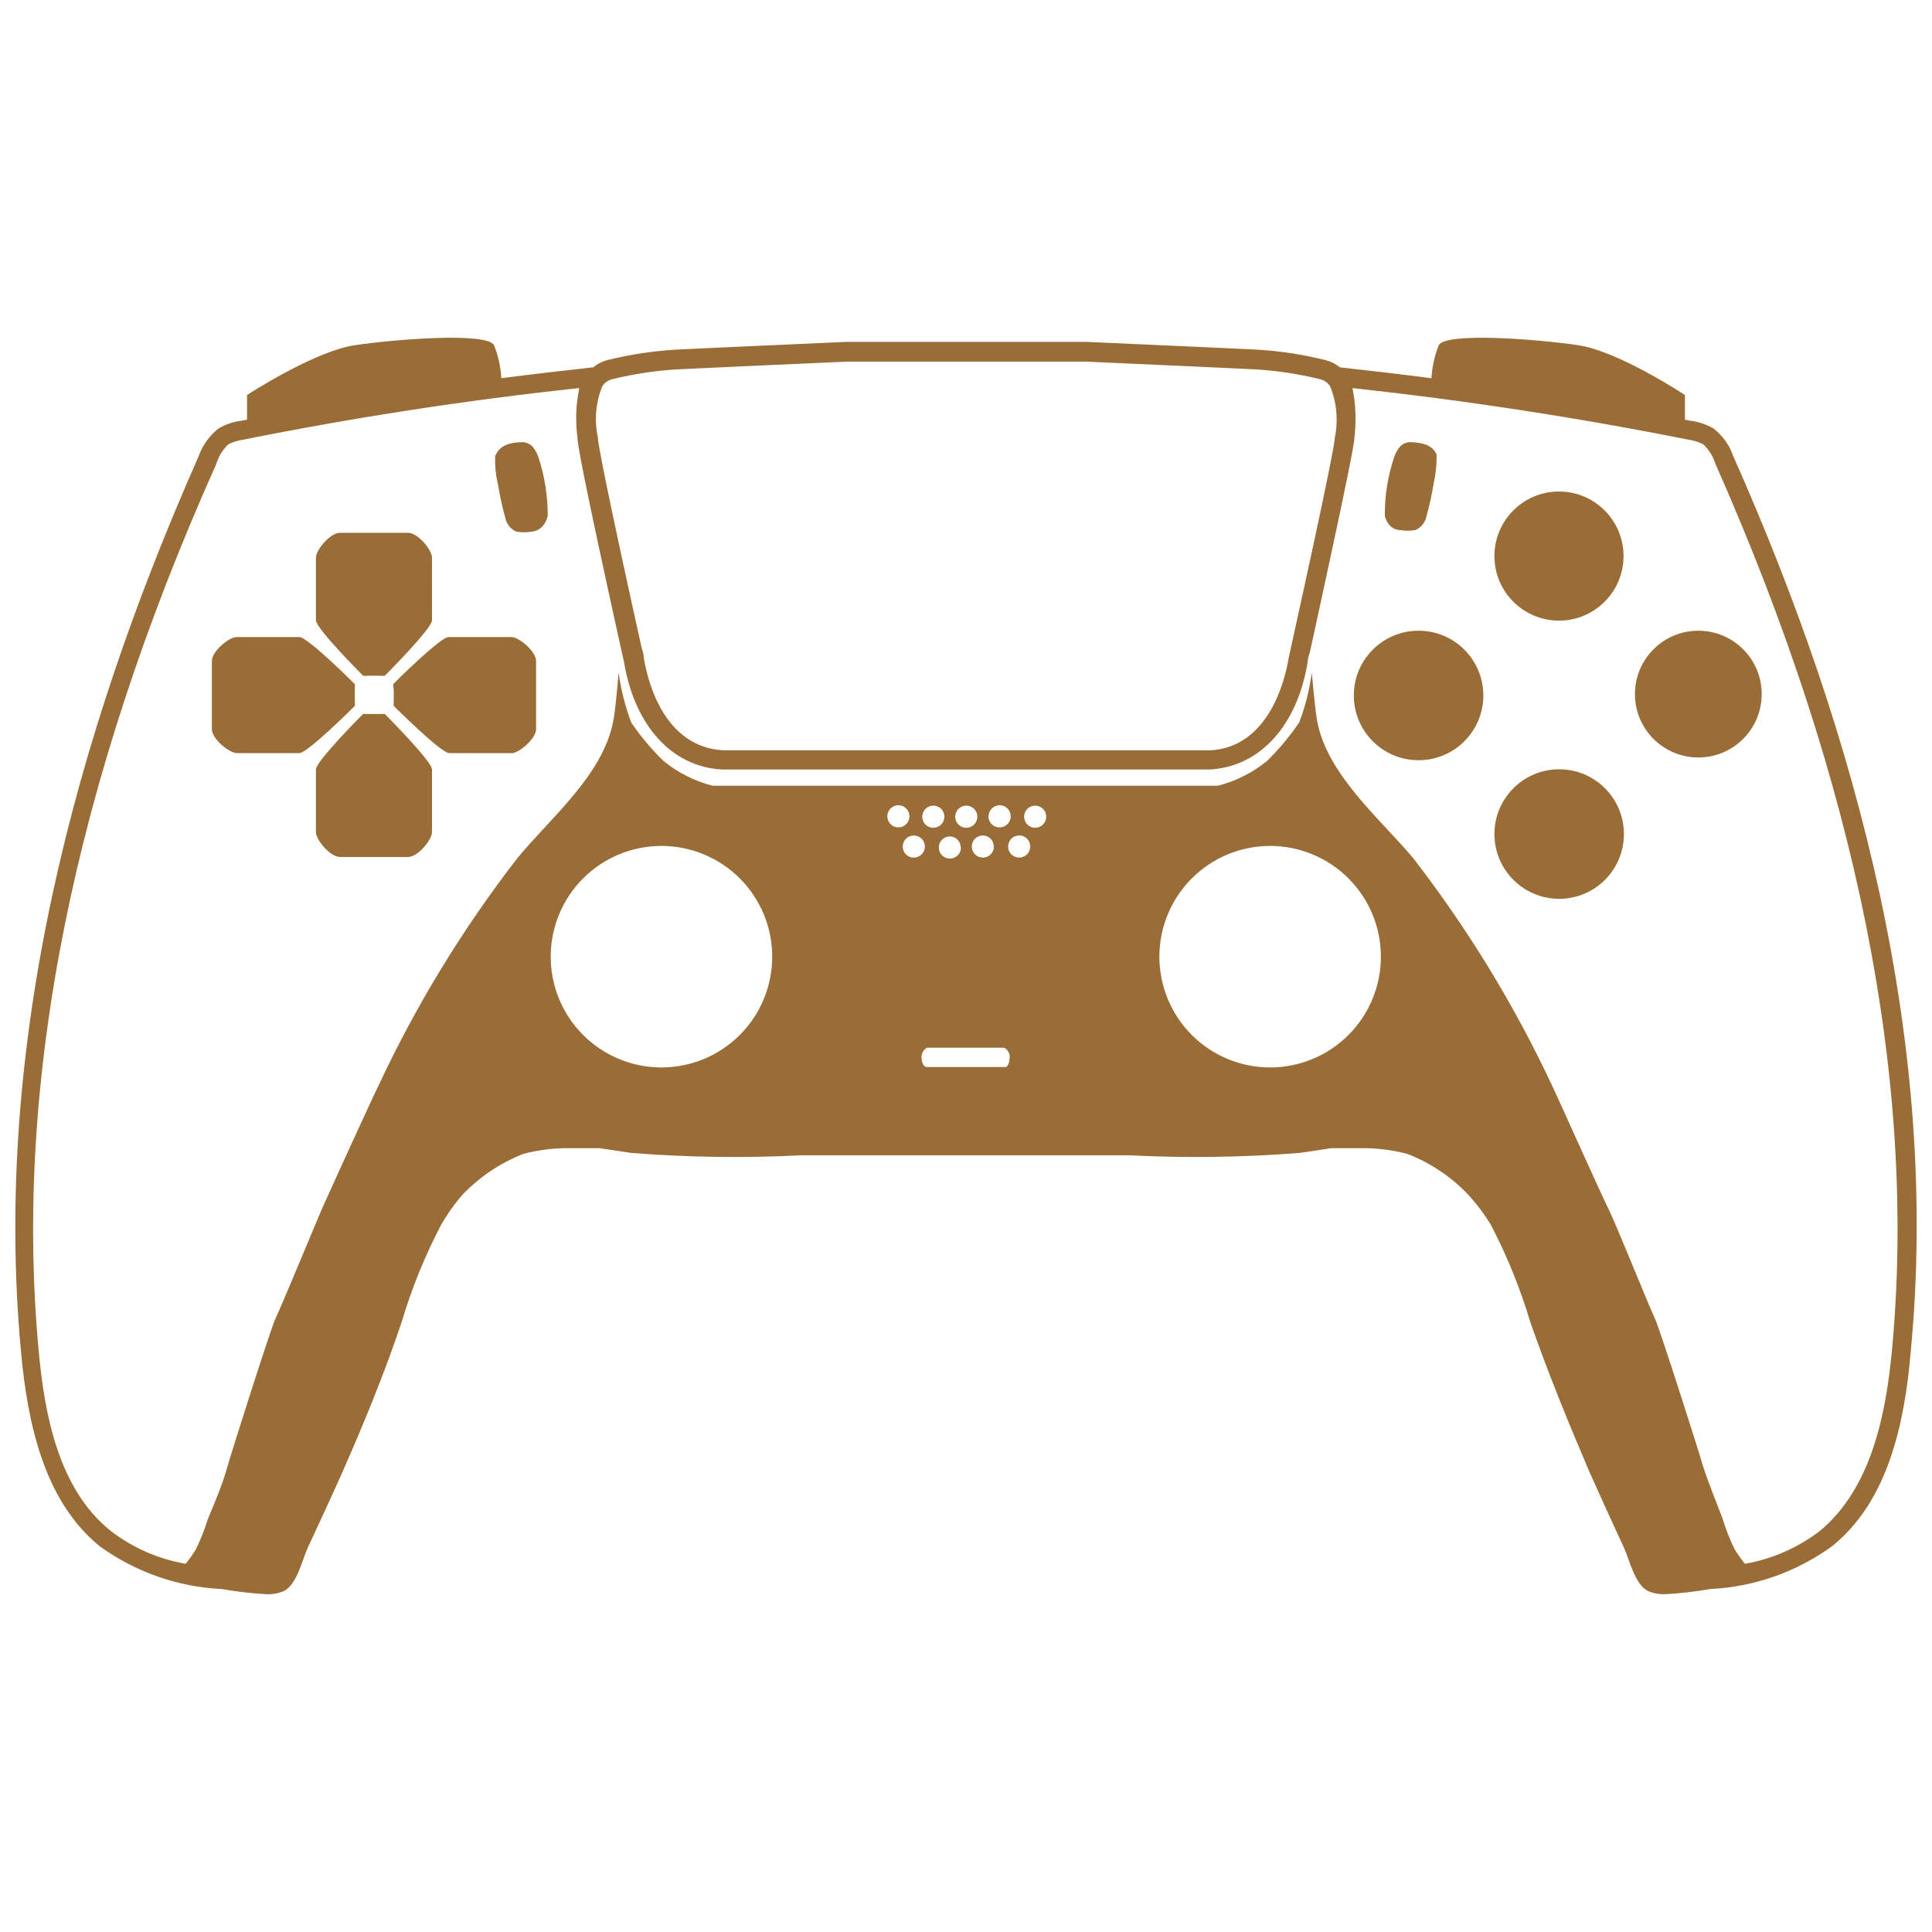
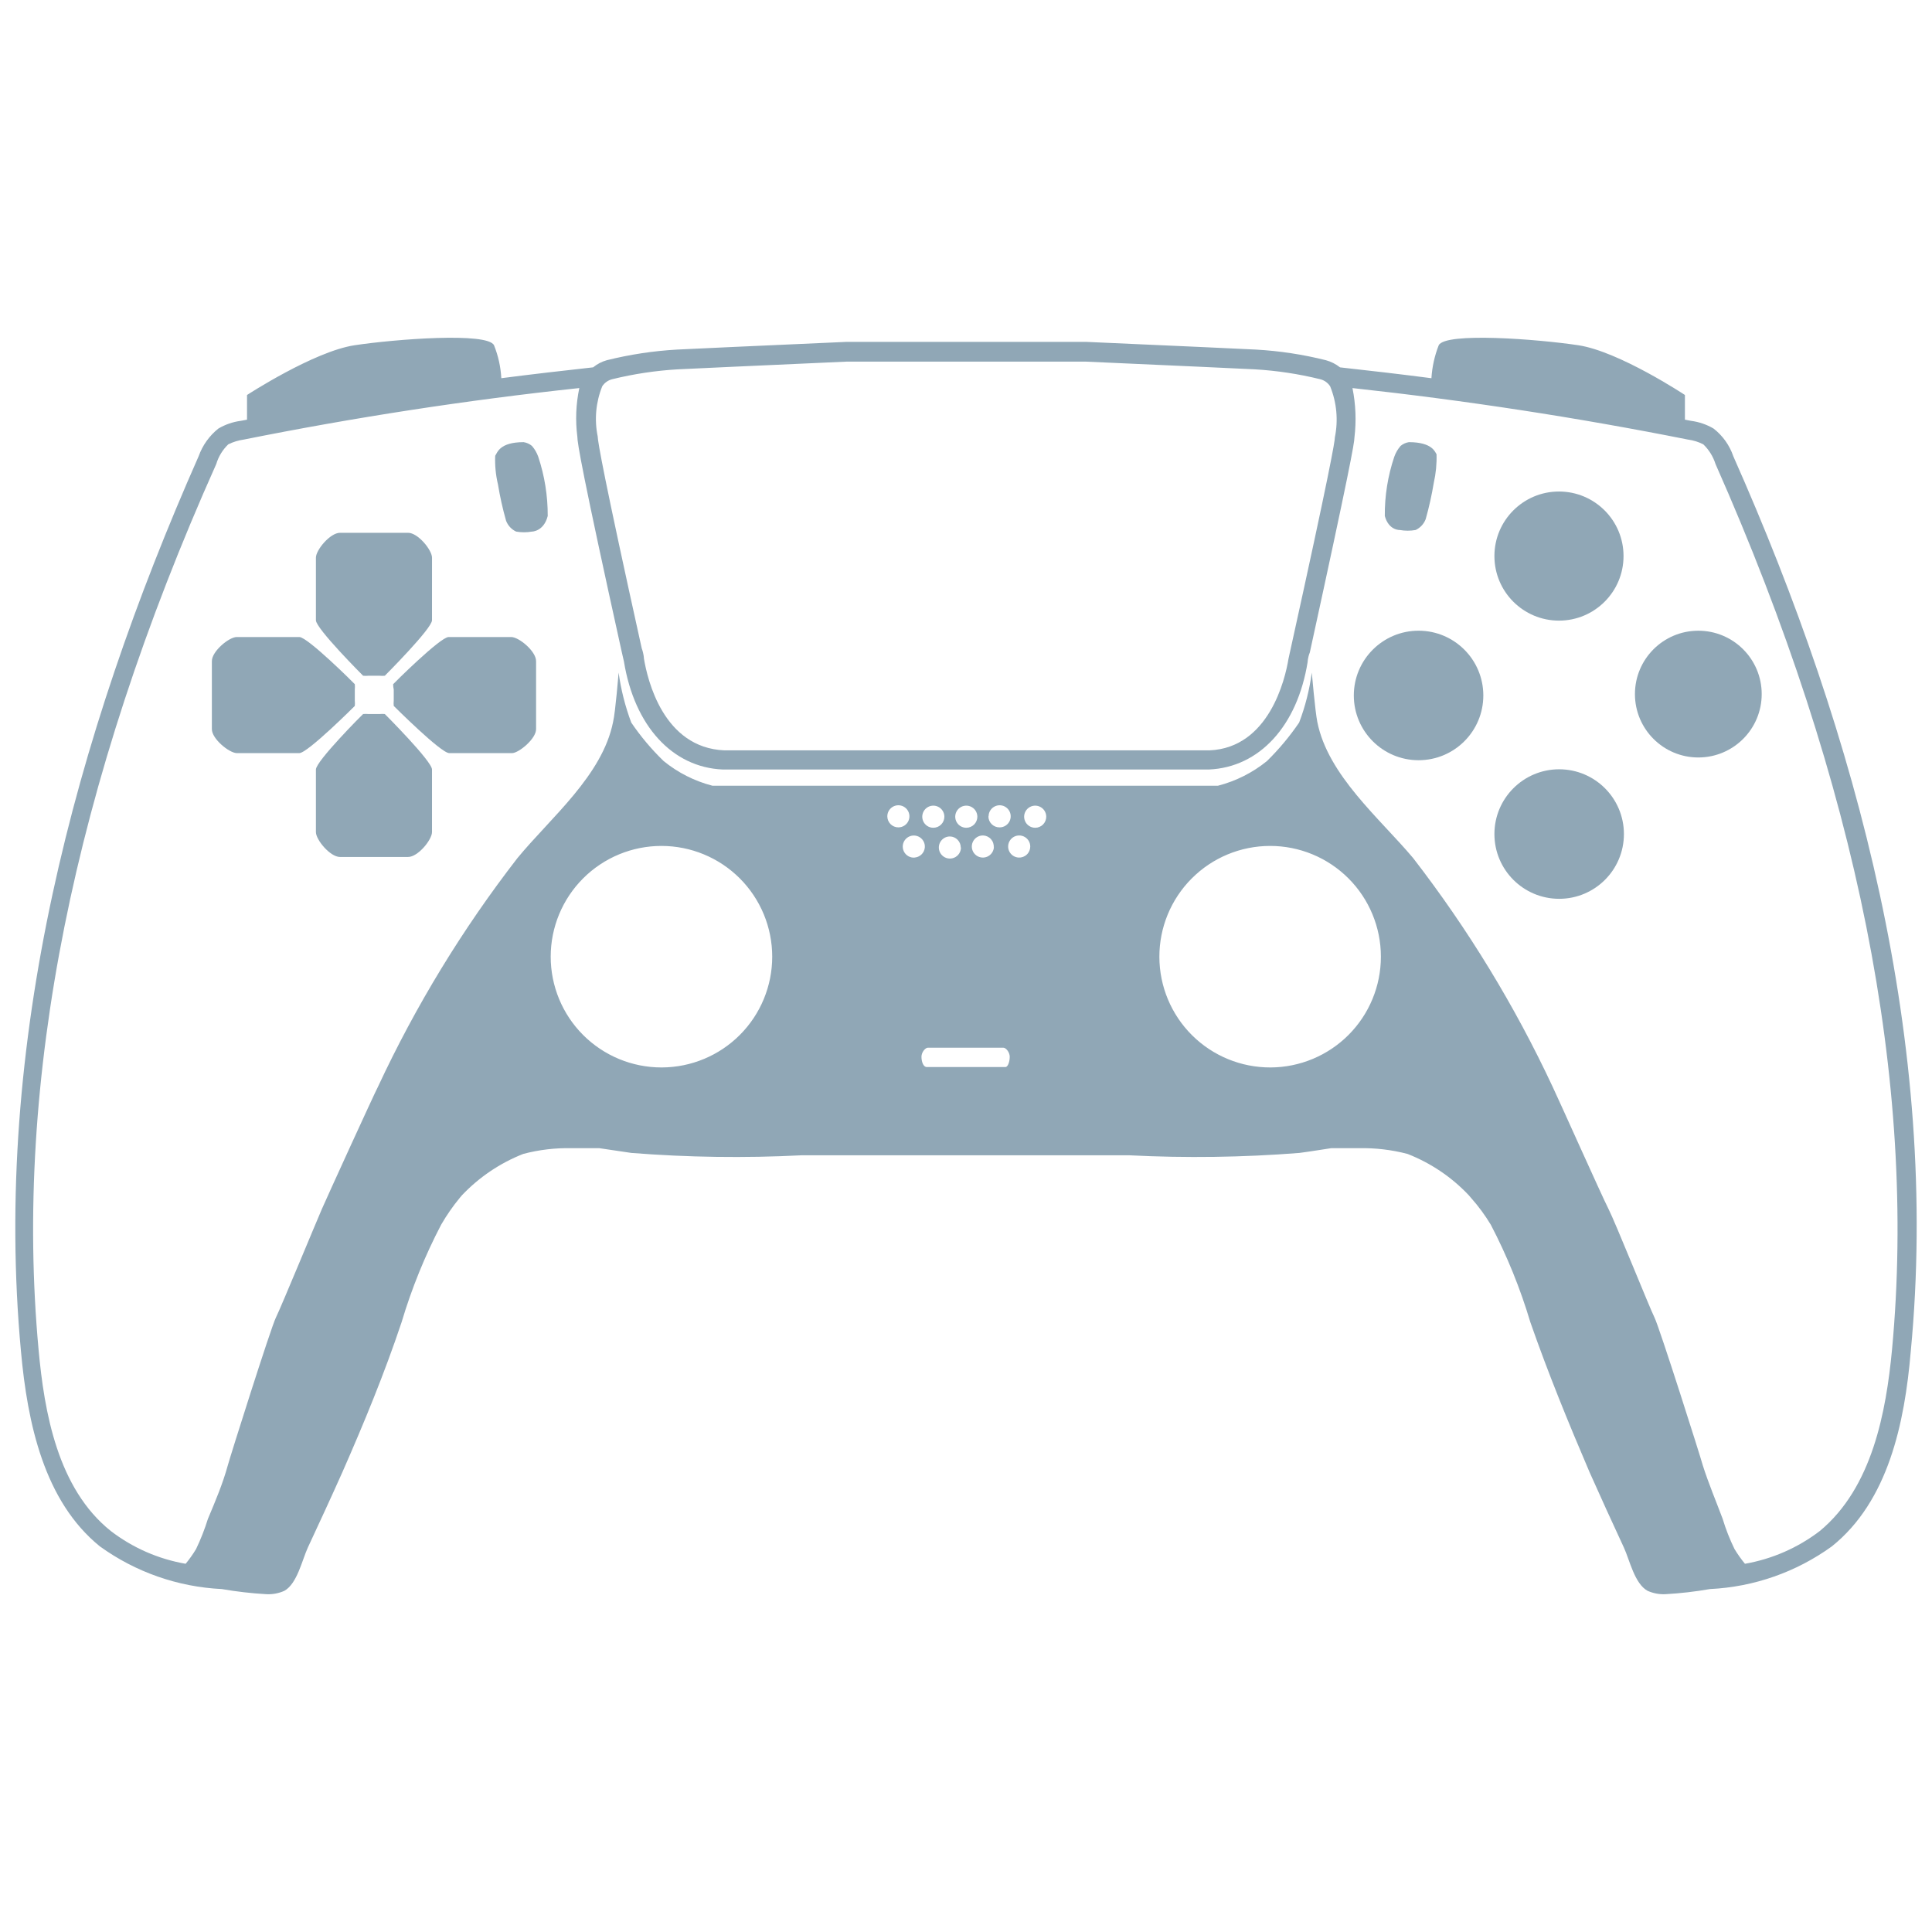
- <svg xmlns="http://www.w3.org/2000/svg" width="548pt" height="548pt" version="1.1" viewBox="0 0 548 548" id="svg242" fill="#9A6D36">
+ <svg xmlns="http://www.w3.org/2000/svg" width="548pt" height="548pt" version="1.1" viewBox="0 0 548 548" id="svg242" fill="#90A7B6">
  <defs id="defs216">
    <symbol id="w" overflow="visible">
      <path d="m 18.766,-1.125 c -0.969,0.5 -1.98,0.875 -3.031,1.125 -1.043,0.258 -2.137,0.391 -3.281,0.391 -3.398,0 -6.09,-0.945 -8.078,-2.844 -1.992,-1.906 -2.984,-4.484 -2.984,-7.734 0,-3.258 0.992,-5.836 2.984,-7.734 1.988,-1.906 4.68,-2.859 8.078,-2.859 1.145,0 2.238,0.133 3.281,0.391 1.051,0.25 2.062,0.625 3.031,1.125 v 4.219 c -0.98,-0.656 -1.945,-1.141 -2.891,-1.453 -0.949,-0.312 -1.949,-0.469 -3,-0.469 -1.875,0 -3.352,0.605 -4.422,1.812 -1.074,1.199 -1.609,2.856 -1.609,4.969 0,2.106 0.535,3.762 1.609,4.969 1.07,1.199 2.547,1.797 4.422,1.797 1.051,0 2.051,-0.148 3,-0.453 0.945,-0.312 1.91,-0.801 2.891,-1.469 z" id="path147" />
    </symbol>
    <symbol id="b" overflow="visible">
      <path d="m 13.734,-11.141 c -0.438,-0.195 -0.871,-0.344 -1.297,-0.438 -0.418,-0.102 -0.84,-0.156 -1.266,-0.156 -1.262,0 -2.231,0.406 -2.906,1.219 -0.68,0.805 -1.016,1.953 -1.016,3.453 v 7.062 H 2.359 v -15.312 h 4.891 v 2.516 c 0.625,-1 1.344,-1.727 2.156,-2.188 0.82,-0.469 1.801,-0.703 2.938,-0.703 0.164,0 0.344,0.012 0.531,0.031 0.195,0.012 0.477,0.039 0.844,0.078 z" id="path150" />
    </symbol>
    <symbol id="a" overflow="visible">
      <path d="m 17.641,-7.703 v 1.406 H 6.188 c 0.125,1.148 0.539,2.008 1.25,2.578 0.707,0.574 1.703,0.859 2.984,0.859 1.031,0 2.082,-0.148 3.156,-0.453 1.082,-0.312 2.191,-0.773 3.328,-1.391 v 3.766 c -1.156,0.438 -2.312,0.766 -3.469,0.984 -1.156,0.227 -2.312,0.344 -3.469,0.344 -2.773,0 -4.93,-0.703 -6.469,-2.109 -1.531,-1.406 -2.297,-3.379 -2.297,-5.922 0,-2.5 0.754,-4.461 2.266,-5.891 1.508,-1.438 3.582,-2.156 6.219,-2.156 2.406,0 4.332,0.73 5.781,2.188 1.445,1.449 2.172,3.383 2.172,5.797 z m -5.031,-1.625 c 0,-0.926 -0.273,-1.672 -0.812,-2.234 -0.543,-0.57 -1.25,-0.859 -2.125,-0.859 -0.949,0 -1.719,0.266 -2.312,0.797 -0.594,0.531 -0.965,1.297 -1.109,2.297 z" id="path153" />
    </symbol>
    <symbol id="f" overflow="visible">
      <path d="m 9.219,-6.891 c -1.023,0 -1.793,0.172 -2.312,0.516 -0.512,0.344 -0.766,0.855 -0.766,1.531 0,0.625 0.207,1.117 0.625,1.469 0.414,0.344 0.988,0.516 1.719,0.516 0.926,0 1.703,-0.328 2.328,-0.984 0.633,-0.664 0.953,-1.492 0.953,-2.484 v -0.562 z m 7.469,-1.844 V 0 h -4.922 v -2.266 c -0.656,0.93 -1.398,1.605 -2.219,2.031 -0.824,0.414 -1.824,0.625 -3,0.625 -1.586,0 -2.871,-0.457 -3.859,-1.375 -0.992,-0.926 -1.484,-2.129 -1.484,-3.609 0,-1.789 0.613,-3.102 1.844,-3.938 1.238,-0.844 3.18,-1.266 5.828,-1.266 h 2.891 v -0.391 c 0,-0.77 -0.309,-1.332 -0.922,-1.688 -0.617,-0.363 -1.57,-0.547 -2.859,-0.547 -1.055,0 -2.031,0.105 -2.938,0.312 -0.898,0.211 -1.73,0.523 -2.5,0.938 v -3.734 c 1.039,-0.25 2.086,-0.441 3.141,-0.578 1.062,-0.133 2.125,-0.203 3.188,-0.203 2.758,0 4.75,0.547 5.969,1.641 1.227,1.086 1.844,2.856 1.844,5.312 z" id="path156" />
    </symbol>
    <symbol id="e" overflow="visible">
      <path d="m 7.703,-19.656 v 4.344 H 12.75 v 3.5 H 7.703 v 6.5 c 0,0.711 0.141,1.188 0.422,1.438 0.281,0.25 0.836,0.375 1.672,0.375 h 2.516 v 3.5 h -4.188 c -1.938,0 -3.312,-0.398 -4.125,-1.203 -0.805,-0.812 -1.203,-2.18 -1.203,-4.109 v -6.5 h -2.422 v -3.5 h 2.422 v -4.344 z" id="path159" />
    </symbol>
    <symbol id="g" overflow="visible">
      <path d="m 12.766,-13.078 v -8.203 h 4.922 V -1e-4 H 12.766 v -2.219 c -0.668,0.906 -1.406,1.57 -2.219,1.984 -0.813,0.414 -1.758,0.625 -2.828,0.625 -1.887,0 -3.434,-0.75 -4.641,-2.25 -1.211,-1.5 -1.812,-3.426 -1.812,-5.781 0,-2.363 0.602,-4.297 1.812,-5.797 1.207,-1.5 2.754,-2.25 4.641,-2.25 1.062,0 2,0.215 2.812,0.641 0.82,0.43 1.566,1.086 2.234,1.969 z m -3.219,9.922 c 1.039,0 1.836,-0.379 2.391,-1.141 0.551,-0.77 0.828,-1.883 0.828,-3.344 0,-1.457 -0.277,-2.566 -0.828,-3.328 -0.555,-0.77 -1.352,-1.156 -2.391,-1.156 -1.043,0 -1.84,0.387 -2.391,1.156 -0.555,0.762 -0.828,1.871 -0.828,3.328 0,1.461 0.273,2.574 0.828,3.344 0.551,0.762 1.348,1.141 2.391,1.141 z" id="path162" />
    </symbol>
    <symbol id="k" overflow="visible">
      <path d="m 10.5,-3.156 c 1.051,0 1.852,-0.379 2.406,-1.141 0.551,-0.77 0.828,-1.883 0.828,-3.344 0,-1.457 -0.277,-2.566 -0.828,-3.328 -0.555,-0.77 -1.355,-1.156 -2.406,-1.156 -1.055,0 -1.859,0.387 -2.422,1.156 -0.555,0.773 -0.828,1.883 -0.828,3.328 0,1.449 0.273,2.559 0.828,3.328 0.562,0.773 1.367,1.156 2.422,1.156 z m -3.25,-9.922 c 0.676,-0.883 1.422,-1.539 2.234,-1.969 0.82,-0.426 1.766,-0.641 2.828,-0.641 1.895,0 3.445,0.75 4.656,2.25 1.207,1.5 1.812,3.434 1.812,5.797 0,2.356 -0.605,4.281 -1.812,5.781 -1.211,1.5 -2.762,2.25 -4.656,2.25 -1.062,0 -2.008,-0.211 -2.828,-0.625 C 8.672,-0.66 7.926,-1.32 7.25,-2.219 V -2e-5 H 2.359 v -21.281 H 7.25 Z" id="path165" />
    </symbol>
    <symbol id="j" overflow="visible">
      <path d="m 0.344,-15.312 h 4.891 l 4.125,10.391 3.5,-10.391 h 4.891 l -6.438,16.766 c -0.648,1.695 -1.402,2.883 -2.266,3.562 -0.867,0.688 -2,1.031 -3.406,1.031 H 2.797 V 2.829 h 1.531 c 0.832,0 1.438,-0.137 1.812,-0.406 C 6.523,2.161 6.82,1.692 7.031,1.016 L 7.172,0.595 Z" id="path168" />
    </symbol>
    <symbol id="i" overflow="visible">
      <path d="m 2.578,-20.406 h 14.203 v 3.969 H 7.828 v 3.797 h 8.422 v 3.984 H 7.828 v 4.672 h 9.25 V 4e-4 h -14.5 z" id="path171" />
    </symbol>
    <symbol id="v" overflow="visible">
      <path d="M 2.359,-21.281 H 7.25 V 0 H 2.359 Z" id="path174" />
    </symbol>
    <symbol id="u" overflow="visible">
      <path d="M 2.359,-15.312 H 7.25 V 0 H 2.359 Z m 0,-5.969 H 7.25 v 4 H 2.359 Z" id="path177" />
    </symbol>
    <symbol id="d" overflow="visible">
      <path d="M 17.75,-9.328 V 0 h -4.922 v -7.141 c 0,-1.32 -0.031,-2.234 -0.094,-2.734 -0.062,-0.5 -0.168,-0.867 -0.312,-1.109 -0.188,-0.312 -0.449,-0.555 -0.781,-0.734 -0.324,-0.176 -0.695,-0.266 -1.109,-0.266 -1.023,0 -1.824,0.398 -2.406,1.188 -0.586,0.781 -0.875,1.871 -0.875,3.266 V -1e-4 H 2.359 v -15.312 H 7.25 v 2.234 c 0.738,-0.883 1.52,-1.539 2.344,-1.969 0.832,-0.426 1.75,-0.641 2.75,-0.641 1.77,0 3.113,0.547 4.031,1.641 0.914,1.086 1.375,2.656 1.375,4.719 z" id="path180" />
    </symbol>
    <symbol id="t" overflow="visible">
      <path d="m 10.75,-12.516 c 0.82,0 1.445,-0.18 1.875,-0.547 0.438,-0.363 0.656,-0.898 0.656,-1.609 0,-0.695 -0.219,-1.227 -0.656,-1.594 -0.43,-0.375 -1.055,-0.562 -1.875,-0.562 H 7.828 v 4.312 z m 0.172,8.938 c 1.062,0 1.859,-0.223 2.391,-0.672 0.531,-0.445 0.797,-1.125 0.797,-2.031 0,-0.883 -0.266,-1.547 -0.797,-1.984 -0.523,-0.438 -1.32,-0.656 -2.391,-0.656 h -3.094 v 5.344 z m 4.891,-7.344 c 1.133,0.324 2.008,0.93 2.625,1.812 0.625,0.887 0.938,1.969 0.938,3.25 0,1.969 -0.668,3.438 -2,4.406 -1.336,0.969 -3.356,1.453 -6.062,1.453 h -8.734 v -20.406 h 7.891 c 2.832,0 4.883,0.43 6.156,1.281 1.281,0.855 1.922,2.227 1.922,4.109 0,1 -0.234,1.852 -0.703,2.547 -0.469,0.688 -1.148,1.203 -2.031,1.547 z" id="path183" />
    </symbol>
    <symbol id="s" overflow="visible">
      <path d="m 14.312,-14.828 v 3.719 c -1.043,-0.438 -2.055,-0.766 -3.031,-0.984 -0.98,-0.219 -1.902,-0.328 -2.766,-0.328 -0.93,0 -1.621,0.117 -2.078,0.344 -0.449,0.23 -0.672,0.59 -0.672,1.078 0,0.387 0.172,0.684 0.516,0.891 0.344,0.211 0.957,0.367 1.844,0.469 l 0.859,0.125 c 2.508,0.324 4.195,0.852 5.062,1.578 0.863,0.73 1.297,1.871 1.297,3.422 0,1.637 -0.605,2.867 -1.812,3.688 -1.199,0.812 -2.992,1.219 -5.375,1.219 -1.023,0 -2.074,-0.078 -3.156,-0.234 -1.074,-0.156 -2.18,-0.395 -3.312,-0.719 v -3.719 c 0.969,0.48 1.961,0.84 2.984,1.078 1.031,0.23 2.078,0.344 3.141,0.344 0.957,0 1.676,-0.129 2.156,-0.391 0.477,-0.27 0.719,-0.664 0.719,-1.188 0,-0.438 -0.168,-0.758 -0.5,-0.969 -0.336,-0.219 -0.996,-0.383 -1.984,-0.5 L 7.343,-6.016 c -2.18,-0.27 -3.703,-0.773 -4.578,-1.516 -0.875,-0.738 -1.312,-1.859 -1.312,-3.359 0,-1.625 0.551,-2.828 1.656,-3.609 1.113,-0.789 2.82,-1.188 5.125,-1.188 0.895,0 1.836,0.074 2.828,0.219 1,0.137 2.082,0.352 3.25,0.641 z" id="path186" />
    </symbol>
    <symbol id="c" overflow="visible">
      <path d="m 9.641,-12.188 c -1.086,0 -1.914,0.391 -2.484,1.172 -0.574,0.781 -0.859,1.906 -0.859,3.375 0,1.469 0.285,2.594 0.859,3.375 0.57,0.773 1.398,1.156 2.484,1.156 1.062,0 1.875,-0.383 2.438,-1.156 0.57,-0.781 0.859,-1.906 0.859,-3.375 0,-1.469 -0.289,-2.594 -0.859,-3.375 -0.562,-0.781 -1.375,-1.172 -2.438,-1.172 z m 0,-3.5 c 2.633,0 4.691,0.715 6.172,2.141 1.477,1.418 2.219,3.387 2.219,5.906 0,2.512 -0.742,4.481 -2.219,5.906 C 14.332,-0.317 12.273,0.39 9.641,0.39 6.992,0.39 4.926,-0.317 3.438,-1.735 1.945,-3.161 1.203,-5.13 1.203,-7.641 c 0,-2.519 0.742,-4.488 2.234,-5.906 1.488,-1.426 3.555,-2.141 6.203,-2.141 z" id="path189" />
    </symbol>
    <symbol id="h" overflow="visible">
      <path d="m 2.188,-5.969 v -9.344 h 4.922 v 1.531 c 0,0.836 -0.008,1.875 -0.016,3.125 -0.012,1.25 -0.016,2.086 -0.016,2.5 0,1.242 0.031,2.133 0.094,2.672 0.07,0.543 0.18,0.934 0.328,1.172 0.207,0.324 0.473,0.574 0.797,0.75 0.32,0.168 0.691,0.25 1.109,0.25 1.02,0 1.82,-0.391 2.406,-1.172 0.582,-0.781 0.875,-1.867 0.875,-3.266 v -7.562 h 4.891 V -6e-4 H 12.688 V -2.219 C 11.945,-1.321 11.164,-0.661 10.344,-0.235 9.519,0.179 8.609,0.39 7.609,0.39 5.848,0.39 4.504,-0.149 3.578,-1.235 2.648,-2.317 2.188,-3.895 2.188,-5.969 Z" id="path192" />
    </symbol>
    <symbol id="r" overflow="visible">
      <path d="m 12.422,-21.281 v 3.219 H 9.719 c -0.688,0 -1.172,0.125 -1.453,0.375 -0.273,0.25 -0.406,0.688 -0.406,1.312 v 1.062 h 4.188 v 3.5 H 7.86 V -2e-4 h -4.891 v -11.812 h -2.438 v -3.5 h 2.438 v -1.062 c 0,-1.664 0.461,-2.898 1.391,-3.703 0.926,-0.801 2.367,-1.203 4.328,-1.203 z" id="path195" />
    </symbol>
    <symbol id="q" overflow="visible">
      <path d="m 16.547,-12.766 c 0.613,-0.945 1.348,-1.672 2.203,-2.172 0.852,-0.5 1.789,-0.75 2.812,-0.75 1.758,0 3.098,0.547 4.016,1.641 0.926,1.086 1.391,2.656 1.391,4.719 V -4e-4 h -4.922 v -7.984 -0.359 c 0.008,-0.133 0.016,-0.32 0.016,-0.562 0,-1.082 -0.164,-1.863 -0.484,-2.344 -0.312,-0.488 -0.824,-0.734 -1.531,-0.734 -0.93,0 -1.648,0.387 -2.156,1.156 -0.512,0.762 -0.773,1.867 -0.781,3.312 v 7.516 h -4.922 v -7.984 c 0,-1.695 -0.148,-2.785 -0.438,-3.266 -0.293,-0.488 -0.812,-0.734 -1.562,-0.734 -0.938,0 -1.664,0.387 -2.172,1.156 -0.512,0.762 -0.766,1.859 -0.766,3.297 v 7.531 h -4.922 v -15.312 h 4.922 v 2.234 c 0.602,-0.863 1.289,-1.516 2.062,-1.953 0.781,-0.438 1.641,-0.656 2.578,-0.656 1.062,0 2,0.258 2.812,0.766 0.812,0.512 1.426,1.23 1.844,2.156 z" id="path198" />
    </symbol>
    <symbol id="p" overflow="visible">
      <path d="M 17.75,-9.328 V 0 h -4.922 v -7.109 c 0,-1.344 -0.031,-2.266 -0.094,-2.766 -0.062,-0.5 -0.168,-0.867 -0.312,-1.109 -0.188,-0.312 -0.449,-0.555 -0.781,-0.734 -0.324,-0.176 -0.695,-0.266 -1.109,-0.266 -1.023,0 -1.824,0.398 -2.406,1.188 -0.586,0.781 -0.875,1.871 -0.875,3.266 V -1e-4 H 2.359 v -21.281 H 7.25 v 8.203 c 0.738,-0.883 1.52,-1.539 2.344,-1.969 0.832,-0.426 1.75,-0.641 2.75,-0.641 1.77,0 3.113,0.547 4.031,1.641 0.914,1.086 1.375,2.656 1.375,4.719 z" id="path201" />
    </symbol>
    <symbol id="o" overflow="visible">
      <path d="m 2.578,-20.406 h 5.875 l 7.422,14 v -14 h 4.984 V 0 h -5.875 L 7.562,-14 V 0 H 2.578 Z" id="path204" />
    </symbol>
    <symbol id="n" overflow="visible">
      <path d="m 2.578,-20.406 h 8.734 c 2.594,0 4.582,0.578 5.969,1.734 1.395,1.148 2.094,2.789 2.094,4.922 0,2.137 -0.699,3.781 -2.094,4.938 -1.387,1.156 -3.375,1.734 -5.969,1.734 H 7.828 V 3e-4 h -5.25 z m 5.25,3.812 v 5.703 H 10.75 c 1.02,0 1.805,-0.25 2.359,-0.75 0.562,-0.5 0.844,-1.203 0.844,-2.109 0,-0.914 -0.281,-1.617 -0.844,-2.109 -0.555,-0.488 -1.34,-0.734 -2.359,-0.734 z" id="path207" />
    </symbol>
    <symbol id="m" overflow="visible">
      <path d="M 2.359,-15.312 H 7.25 v 15.031 c 0,2.051 -0.496,3.617 -1.484,4.703 -0.98,1.082 -2.406,1.625 -4.281,1.625 H -0.938 V 2.828 h 0.859 c 0.926,0 1.562,-0.211 1.906,-0.625 0.352,-0.418 0.531,-1.246 0.531,-2.484 z m 0,-5.969 H 7.25 v 4 H 2.359 Z" id="path210" />
    </symbol>
    <symbol id="l" overflow="visible">
      <path d="m 14.719,-14.828 v 3.984 c -0.656,-0.457 -1.324,-0.797 -2,-1.016 -0.668,-0.219 -1.359,-0.328 -2.078,-0.328 -1.367,0 -2.434,0.402 -3.203,1.203 -0.762,0.793 -1.141,1.906 -1.141,3.344 0,1.43 0.379,2.543 1.141,3.344 0.77,0.793 1.836,1.188 3.203,1.188 0.758,0 1.484,-0.109 2.172,-0.328 0.688,-0.227 1.32,-0.566 1.906,-1.016 v 4 c -0.762,0.281 -1.539,0.488 -2.328,0.625 -0.781,0.145 -1.574,0.219 -2.375,0.219 -2.762,0 -4.922,-0.707 -6.484,-2.125 -1.555,-1.414 -2.328,-3.383 -2.328,-5.906 0,-2.531 0.773,-4.504 2.328,-5.922 1.562,-1.414 3.723,-2.125 6.484,-2.125 0.801,0 1.594,0.074 2.375,0.219 0.781,0.137 1.555,0.352 2.328,0.641 z" id="path213" />
    </symbol>
  </defs>
  <g id="g240" transform="translate(-75.92424,-6.015258)">
    <path d="m 567.56,135.41 c -1.059,-3.102 -3.008,-5.828 -5.598,-7.84 -1.961,-1.152 -4.133,-1.895 -6.387,-2.184 l -1.734,-0.336 v -7 c 0,0 -18.703,-12.375 -30.238,-14.109 -11.535,-1.734 -37.688,-3.754 -39.594,0 -1.172,2.988 -1.871,6.144 -2.07,9.352 -8.625,-1.121 -17.305,-2.129 -25.93,-3.078 v -0.004 c -1.176,-0.93 -2.527,-1.617 -3.977,-2.016 -6.516,-1.637 -13.172,-2.648 -19.879,-3.023 l -15.512,-0.727 -32.594,-1.457 h -68.039 l -32.535,1.457 -15.512,0.727 c -6.727,0.379 -13.402,1.391 -19.938,3.023 -1.414,0.395 -2.731,1.082 -3.863,2.016 -8.68,0.953 -17.359,1.961 -26.039,3.078 v 0.004 c -0.176,-3.211 -0.875,-6.371 -2.074,-9.352 -1.848,-3.754 -28,-1.734 -39.535,0 -11.535,1.734 -30.52,14.113 -30.52,14.113 v 7 l -1.793,0.336 v -0.004 c -2.234,0.297 -4.387,1.039 -6.328,2.184 -2.562,2.039 -4.5,4.758 -5.598,7.84 -35.281,79.746 -58.465,166.99 -50.402,253.91 1.848,20.383 6.551,42.504 22.398,55.328 h 0.004 c 10.102,7.289 22.105,11.492 34.551,12.094 4.188,0.727 8.414,1.211 12.656,1.457 1.75,0.086 3.496,-0.238 5.094,-0.953 3.641,-2.016 5.039,-8.734 6.664,-12.266 3.305,-7.113 6.609,-14.223 9.801,-21.391 6.16,-14 11.93,-28 16.801,-42.559 2.844,-9.539 6.594,-18.785 11.199,-27.609 1.555,-2.699 3.332,-5.269 5.32,-7.672 l 0.617,-0.727 c 4.863,-5.121 10.785,-9.117 17.359,-11.703 4.492,-1.188 9.129,-1.734 13.777,-1.625 h 7.84 l 9.07,1.344 c 16.023,1.262 32.109,1.488 48.16,0.672 h 93.129 c 16.051,0.812 32.137,0.59 48.16,-0.672 3.023,-0.391 5.992,-0.895 9.016,-1.344 h 7.84 c 4.664,-0.105 9.32,0.441 13.832,1.625 6.578,2.574 12.508,6.57 17.359,11.703 l 0.672,0.785 c 2.098,2.359 3.973,4.91 5.602,7.613 4.606,8.824 8.355,18.07 11.199,27.609 5.039,14.449 10.809,28.559 16.801,42.559 3.191,7.168 6.441,14.281 9.742,21.391 1.625,3.527 3.023,10.246 6.719,12.266 h 0.004 c 1.582,0.703 3.309,1.031 5.039,0.953 4.242,-0.238 8.469,-0.723 12.656,-1.457 12.445,-0.594 24.449,-4.797 34.551,-12.094 16.016,-12.824 20.664,-34.945 22.398,-55.328 8.289,-86.914 -14.949,-174.16 -50.344,-253.91 z M 246.74,115.59 c 0.66,-1.016 1.684,-1.738 2.859,-2.019 6.098,-1.496 12.32,-2.434 18.59,-2.797 l 15.566,-0.727 32.258,-1.457 h 67.93 l 32.367,1.457 15.512,0.727 c 6.25,0.363 12.457,1.301 18.535,2.797 1.176,0.281 2.199,1.004 2.856,2.019 1.859,4.578 2.328,9.602 1.344,14.445 0,1.121 -1.344,9.297 -12.543,60.031 l -0.617,2.801 c -0.953,5.938 -5.602,25.258 -22.398,25.984 h -137.59 c -17.359,-0.727 -21.84,-20.047 -22.848,-26.098 0,0 0,-1.176 -0.617,-2.856 -10.809,-48.832 -12.434,-58.465 -12.488,-60.09 l 0.004,0.004 c -0.98,-4.766 -0.535,-9.715 1.285,-14.223 z m 16.801,193.2 c -8.332,0 -16.32,-3.312 -22.215,-9.203 -5.891,-5.891 -9.199,-13.883 -9.199,-22.215 0,-8.332 3.309,-16.32 9.199,-22.215 5.894,-5.891 13.883,-9.199 22.215,-9.199 8.332,0 16.324,3.309 22.215,9.199 5.891,5.894 9.203,13.883 9.203,22.215 0,8.312 -3.297,16.289 -9.164,22.176 -5.867,5.887 -13.828,9.211 -22.141,9.242 z m 64.066,-71.234 c 0,-1.266 0.762,-2.41 1.934,-2.894 1.172,-0.488 2.519,-0.219 3.418,0.68 0.898,0.895 1.164,2.246 0.68,3.418 -0.484,1.172 -1.629,1.934 -2.898,1.934 -0.832,0 -1.629,-0.328 -2.215,-0.918 -0.59,-0.59 -0.918,-1.387 -0.918,-2.219 z m 7.84,11.703 v 0.004 c -1.316,0.137 -2.578,-0.566 -3.152,-1.758 -0.574,-1.191 -0.34,-2.613 0.586,-3.559 0.926,-0.945 2.344,-1.207 3.547,-0.656 1.203,0.551 1.93,1.797 1.816,3.113 -0.141,1.602 -1.473,2.836 -3.078,2.859 z m 22.398,-3.137 v 0.004 c 0,1.273 -0.77,2.418 -1.949,2.902 -1.18,0.48 -2.531,0.203 -3.426,-0.707 -0.891,-0.906 -1.145,-2.266 -0.641,-3.438 0.504,-1.168 1.664,-1.918 2.938,-1.895 0.859,0.027 1.676,0.41 2.246,1.055 0.574,0.648 0.855,1.5 0.777,2.359 z m -1.512,-8.566 c 0,-1.266 0.766,-2.41 1.938,-2.894 1.172,-0.488 2.519,-0.219 3.414,0.68 0.898,0.895 1.168,2.246 0.68,3.418 -0.484,1.172 -1.629,1.934 -2.894,1.934 -0.844,0.016 -1.656,-0.309 -2.254,-0.898 -0.602,-0.59 -0.938,-1.395 -0.938,-2.238 z m -6.328,3.25 c -1.27,0 -2.41,-0.766 -2.898,-1.938 -0.484,-1.172 -0.215,-2.519 0.68,-3.418 0.898,-0.895 2.246,-1.164 3.418,-0.68 1.172,0.488 1.938,1.629 1.938,2.898 0,0.832 -0.332,1.629 -0.918,2.219 -0.59,0.586 -1.387,0.918 -2.219,0.918 z m -1.512,5.602 v -0.004 c 0,1.27 -0.766,2.414 -1.938,2.898 -1.172,0.484 -2.519,0.219 -3.418,-0.68 -0.895,-0.898 -1.164,-2.246 -0.68,-3.418 0.488,-1.172 1.629,-1.934 2.898,-1.934 1.711,0.027 3.082,1.426 3.082,3.133 z m -7.84,-5.602 c -1.27,0 -2.414,-0.766 -2.898,-1.938 -0.484,-1.172 -0.215,-2.519 0.68,-3.418 0.898,-0.895 2.246,-1.164 3.418,-0.68 1.172,0.488 1.938,1.629 1.938,2.898 0,0.84 -0.34,1.648 -0.938,2.238 -0.602,0.59 -1.414,0.914 -2.254,0.898 z m 20.551,67.871 h -11.199 -11.199 c -1.008,0 -1.512,-1.566 -1.512,-2.91 0,-1.344 1.121,-2.574 1.793,-2.574 h 21.449 c 0.727,0 1.793,1.289 1.793,2.574 -0.004,1.285 -0.453,2.742 -1.125,2.91 z m 3.809,-59.414 c -1.27,0 -2.41,-0.766 -2.898,-1.938 -0.484,-1.172 -0.215,-2.519 0.68,-3.418 0.898,-0.898 2.246,-1.164 3.418,-0.68 1.172,0.484 1.938,1.629 1.938,2.898 0,0.859 -0.352,1.684 -0.977,2.277 -0.625,0.594 -1.469,0.902 -2.328,0.859 z m 4.535,-8.457 c -1.266,0 -2.41,-0.766 -2.894,-1.938 -0.488,-1.172 -0.219,-2.519 0.68,-3.418 0.895,-0.895 2.242,-1.164 3.414,-0.68 1.172,0.488 1.938,1.629 1.938,2.898 0,0.832 -0.332,1.629 -0.918,2.219 -0.59,0.586 -1.387,0.918 -2.219,0.918 z m 66.754,67.984 c -8.34,0.027 -16.348,-3.258 -22.262,-9.137 -5.914,-5.879 -9.246,-13.867 -9.266,-22.207 -0.019,-8.336 3.273,-16.34 9.16,-22.246 5.887,-5.91 13.879,-9.234 22.219,-9.242 8.336,-0.012 16.336,3.293 22.238,9.188 5.898,5.891 9.215,13.891 9.215,22.227 0,8.312 -3.297,16.289 -9.164,22.176 -5.867,5.887 -13.828,9.211 -22.141,9.242 z m 176.29,79.969 c -1.68,17.695 -5.602,39.199 -20.496,51.52 -6.227,4.758 -13.508,7.945 -21.227,9.293 -1.09,-1.324 -2.082,-2.727 -2.969,-4.199 -1.348,-2.758 -2.473,-5.625 -3.359,-8.566 -1.848,-4.93 -3.977,-9.969 -5.602,-15.062 -0.617,-2.352 -12.32,-39.199 -13.719,-42 -1.398,-2.801 -11.199,-27.215 -13.047,-30.801 -1.848,-3.586 -14.785,-32.535 -15.848,-34.664 -10.762,-23.031 -24.039,-44.797 -39.594,-64.906 -9.406,-11.199 -24.137,-23.406 -27.16,-38.586 -0.617,-3.078 -1.566,-14 -1.566,-14 v 0.004 c -0.645,4.844 -1.848,9.598 -3.586,14.168 -2.676,3.93 -5.734,7.586 -9.125,10.918 -4.074,3.305 -8.812,5.691 -13.891,7 h -71.68 -71.734 c -5.062,-1.309 -9.781,-3.695 -13.832,-7 -3.43,-3.312 -6.508,-6.973 -9.184,-10.918 -1.711,-4.578 -2.914,-9.328 -3.586,-14.168 0,0 -0.895,11.199 -1.566,14 -3.023,15.176 -17.695,27.16 -27.105,38.586 v -0.004 c -15.57,20.094 -28.852,41.863 -39.59,64.906 -1.121,2.129 -14.336,31.078 -15.902,34.664 -1.566,3.586 -11.648,28 -13.047,30.801 -1.399,2.801 -13.047,39.648 -13.664,42 -1.398,5.098 -3.527,10.137 -5.602,15.062 h -0.004 c -0.91,2.934 -2.031,5.797 -3.359,8.566 -0.883,1.473 -1.875,2.875 -2.969,4.199 -7.723,-1.336 -15.004,-4.523 -21.223,-9.293 -15.062,-12.039 -18.871,-33.602 -20.496,-51.52 -7,-75.824 9.801,-160.33 50.398,-251.11 h 0.004 c 0.629,-2.133 1.809,-4.062 3.414,-5.602 1.375,-0.676 2.852,-1.133 4.367,-1.344 31.305,-6.273 63.223,-11.199 95.199,-14.617 v 0.004 c -0.957,4.527 -1.148,9.184 -0.559,13.773 0,1.734 1.289,9.91 12.602,61.098 0.391,1.625 0.617,2.633 0.617,2.688 2.969,18.258 13.719,30.016 28,30.633 h 137.93 c 14.336,-0.617 25.09,-12.375 28,-30.52 0,0 0,-1.121 0.617,-2.688 11.199,-51.297 12.656,-59.473 12.656,-60.984 0.559,-4.668 0.371,-9.395 -0.562,-14 31.863,3.473 63.727,8.344 95.199,14.617 v -0.004 c 1.504,0.203 2.961,0.656 4.312,1.344 1.609,1.547 2.801,3.473 3.473,5.602 40.207,90.777 57.121,175.28 50.066,251.11 z" id="path218" />
    <path d="m 496.66,203.28 c 0,10.145 -8.223,18.367 -18.367,18.367 -10.144,0 -18.367,-8.223 -18.367,-18.367 0,-10.144 8.223,-18.371 18.367,-18.371 10.144,0 18.367,8.227 18.367,18.371" id="path220" />
    <path d="m 536.43,163.74 c 0,10.117 -8.199,18.312 -18.312,18.312 -10.113,0 -18.312,-8.195 -18.312,-18.312 0,-10.113 8.199,-18.309 18.312,-18.309 10.113,0 18.312,8.195 18.312,18.309" id="path222" />
    <path d="m 575.62,202.89 c 0,9.93 -8.051,17.977 -17.977,17.977 -9.93,0 -17.977,-8.047 -17.977,-17.977 0,-9.926 8.047,-17.977 17.977,-17.977 9.926,0 17.977,8.051 17.977,17.977" id="path224" />
    <path d="m 536.54,242.59 c 0,10.145 -8.223,18.367 -18.367,18.367 -10.144,0 -18.367,-8.223 -18.367,-18.367 0,-10.144 8.223,-18.371 18.367,-18.371 10.144,0 18.367,8.227 18.367,18.371" id="path226" />
    <path d="m 475.55,131.43 c -0.863,0.133 -1.68,0.5 -2.352,1.062 -0.789,0.902 -1.398,1.949 -1.793,3.078 -1.828,5.41 -2.738,11.09 -2.688,16.801 1.121,4.144 4.258,3.977 4.258,3.977 1.48,0.262 2.996,0.262 4.481,0 1.316,-0.617 2.34,-1.723 2.856,-3.078 0.957,-3.391 1.723,-6.832 2.297,-10.305 0.602,-2.664 0.867,-5.391 0.781,-8.121 -0.391,-0.449 -1.008,-3.414 -7.84,-3.414 z" id="path228" />
    <path d="m 224.45,131.43 c 0.863,0.133 1.68,0.5 2.352,1.062 0.789,0.902 1.398,1.949 1.793,3.078 1.805,5.418 2.711,11.094 2.688,16.801 -1.121,4.426 -4.481,4.426 -4.481,4.426 -1.484,0.262 -3,0.262 -4.481,0 -1.316,-0.617 -2.34,-1.723 -2.856,-3.082 -0.957,-3.387 -1.727,-6.828 -2.297,-10.305 -0.633,-2.656 -0.895,-5.387 -0.785,-8.117 0.617,-0.898 1.234,-3.863 8.066,-3.863 z" id="path230" />
    <path d="m 191.63,157.14 h -9.633 -9.633 c -2.801,0 -6.832,4.871 -6.832,7.055 v 17.754 c 0,2.352 13.215,15.566 13.383,15.734 h 0.004 c 0.5,0.051 1.008,0.051 1.512,0 h 3.137 -0.004 c 0.504,0.051 1.012,0.051 1.512,0 0,0 13.383,-13.383 13.383,-15.734 l 0.004,-17.754 c 0,-2.184 -4.031,-7.113 -6.832,-7.055 z" id="path232" />
    <path d="m 191.63,249.09 h -19.266 c -2.801,0 -6.832,-4.871 -6.832,-7.055 v -17.754 c 0,-2.352 13.215,-15.625 13.383,-15.734 l 0.004,-0.004 c 0.5,-0.047 1.008,-0.047 1.512,0 h 3.137 -0.004 c 0.504,-0.047 1.012,-0.047 1.512,0 0,0 13.383,13.383 13.383,15.734 v 17.754 c 0.004,2.184 -4.027,7.113 -6.828,7.059 z" id="path234" />
    <path d="m 227.98,212.8 v -9.633 -9.633 c 0,-2.801 -4.871,-6.832 -7.055,-6.832 h -17.754 c -2.352,0 -15.625,13.215 -15.734,13.383 v 0.004 c 0.004,0.508 0.059,1.012 0.168,1.512 v 3.137 -0.004 c -0.051,0.504 -0.051,1.012 0,1.512 0,0 13.383,13.383 15.734,13.383 l 17.863,0.004 c 1.906,-0.059 6.832,-4.09 6.777,-6.832 z" id="path236" />
    <path d="m 136.02,212.8 v -9.633 -9.633 c 0,-2.801 4.871,-6.832 7.055,-6.832 h 17.754 c 2.352,0 15.625,13.215 15.734,13.383 v 0.004 c 0.051,0.5 0.051,1.008 0,1.512 v 3.137 -0.004 c 0.051,0.504 0.051,1.012 0,1.512 0,0 -13.383,13.383 -15.734,13.383 l -17.754,0.004 c -2.184,-0.059 -7.109,-4.09 -7.055,-6.832 z" id="path238" />
  </g>
</svg>
